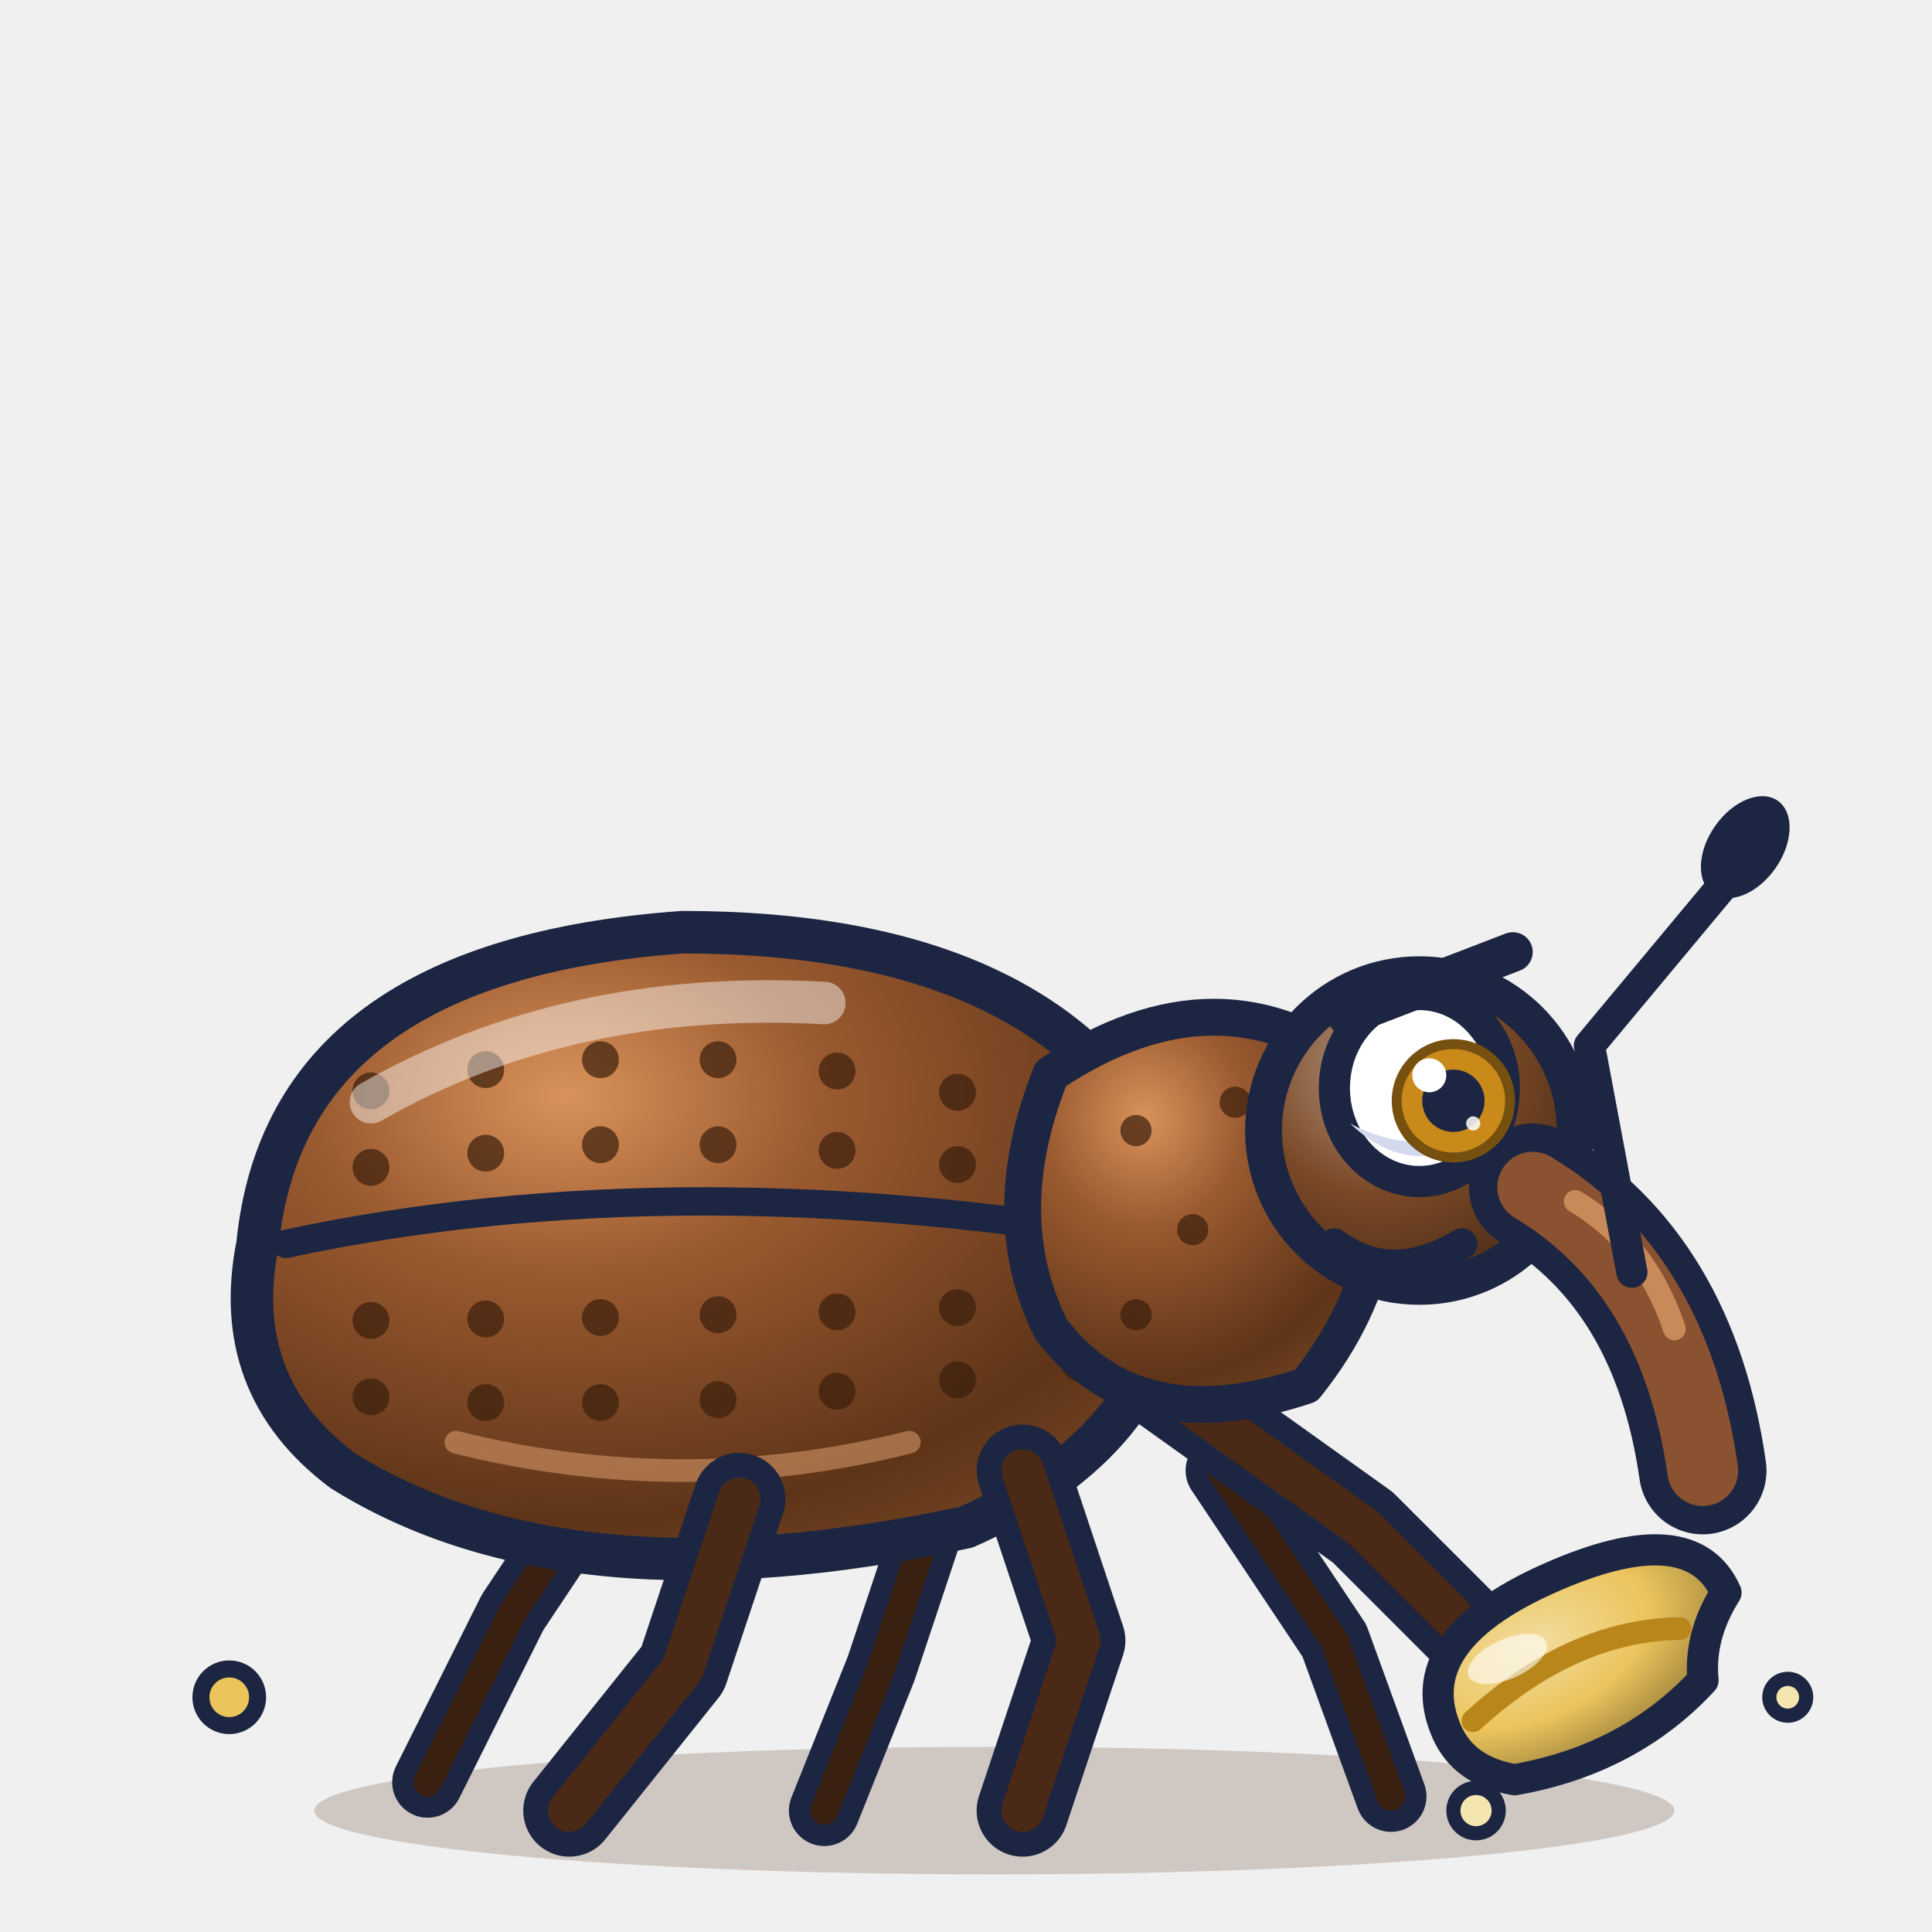
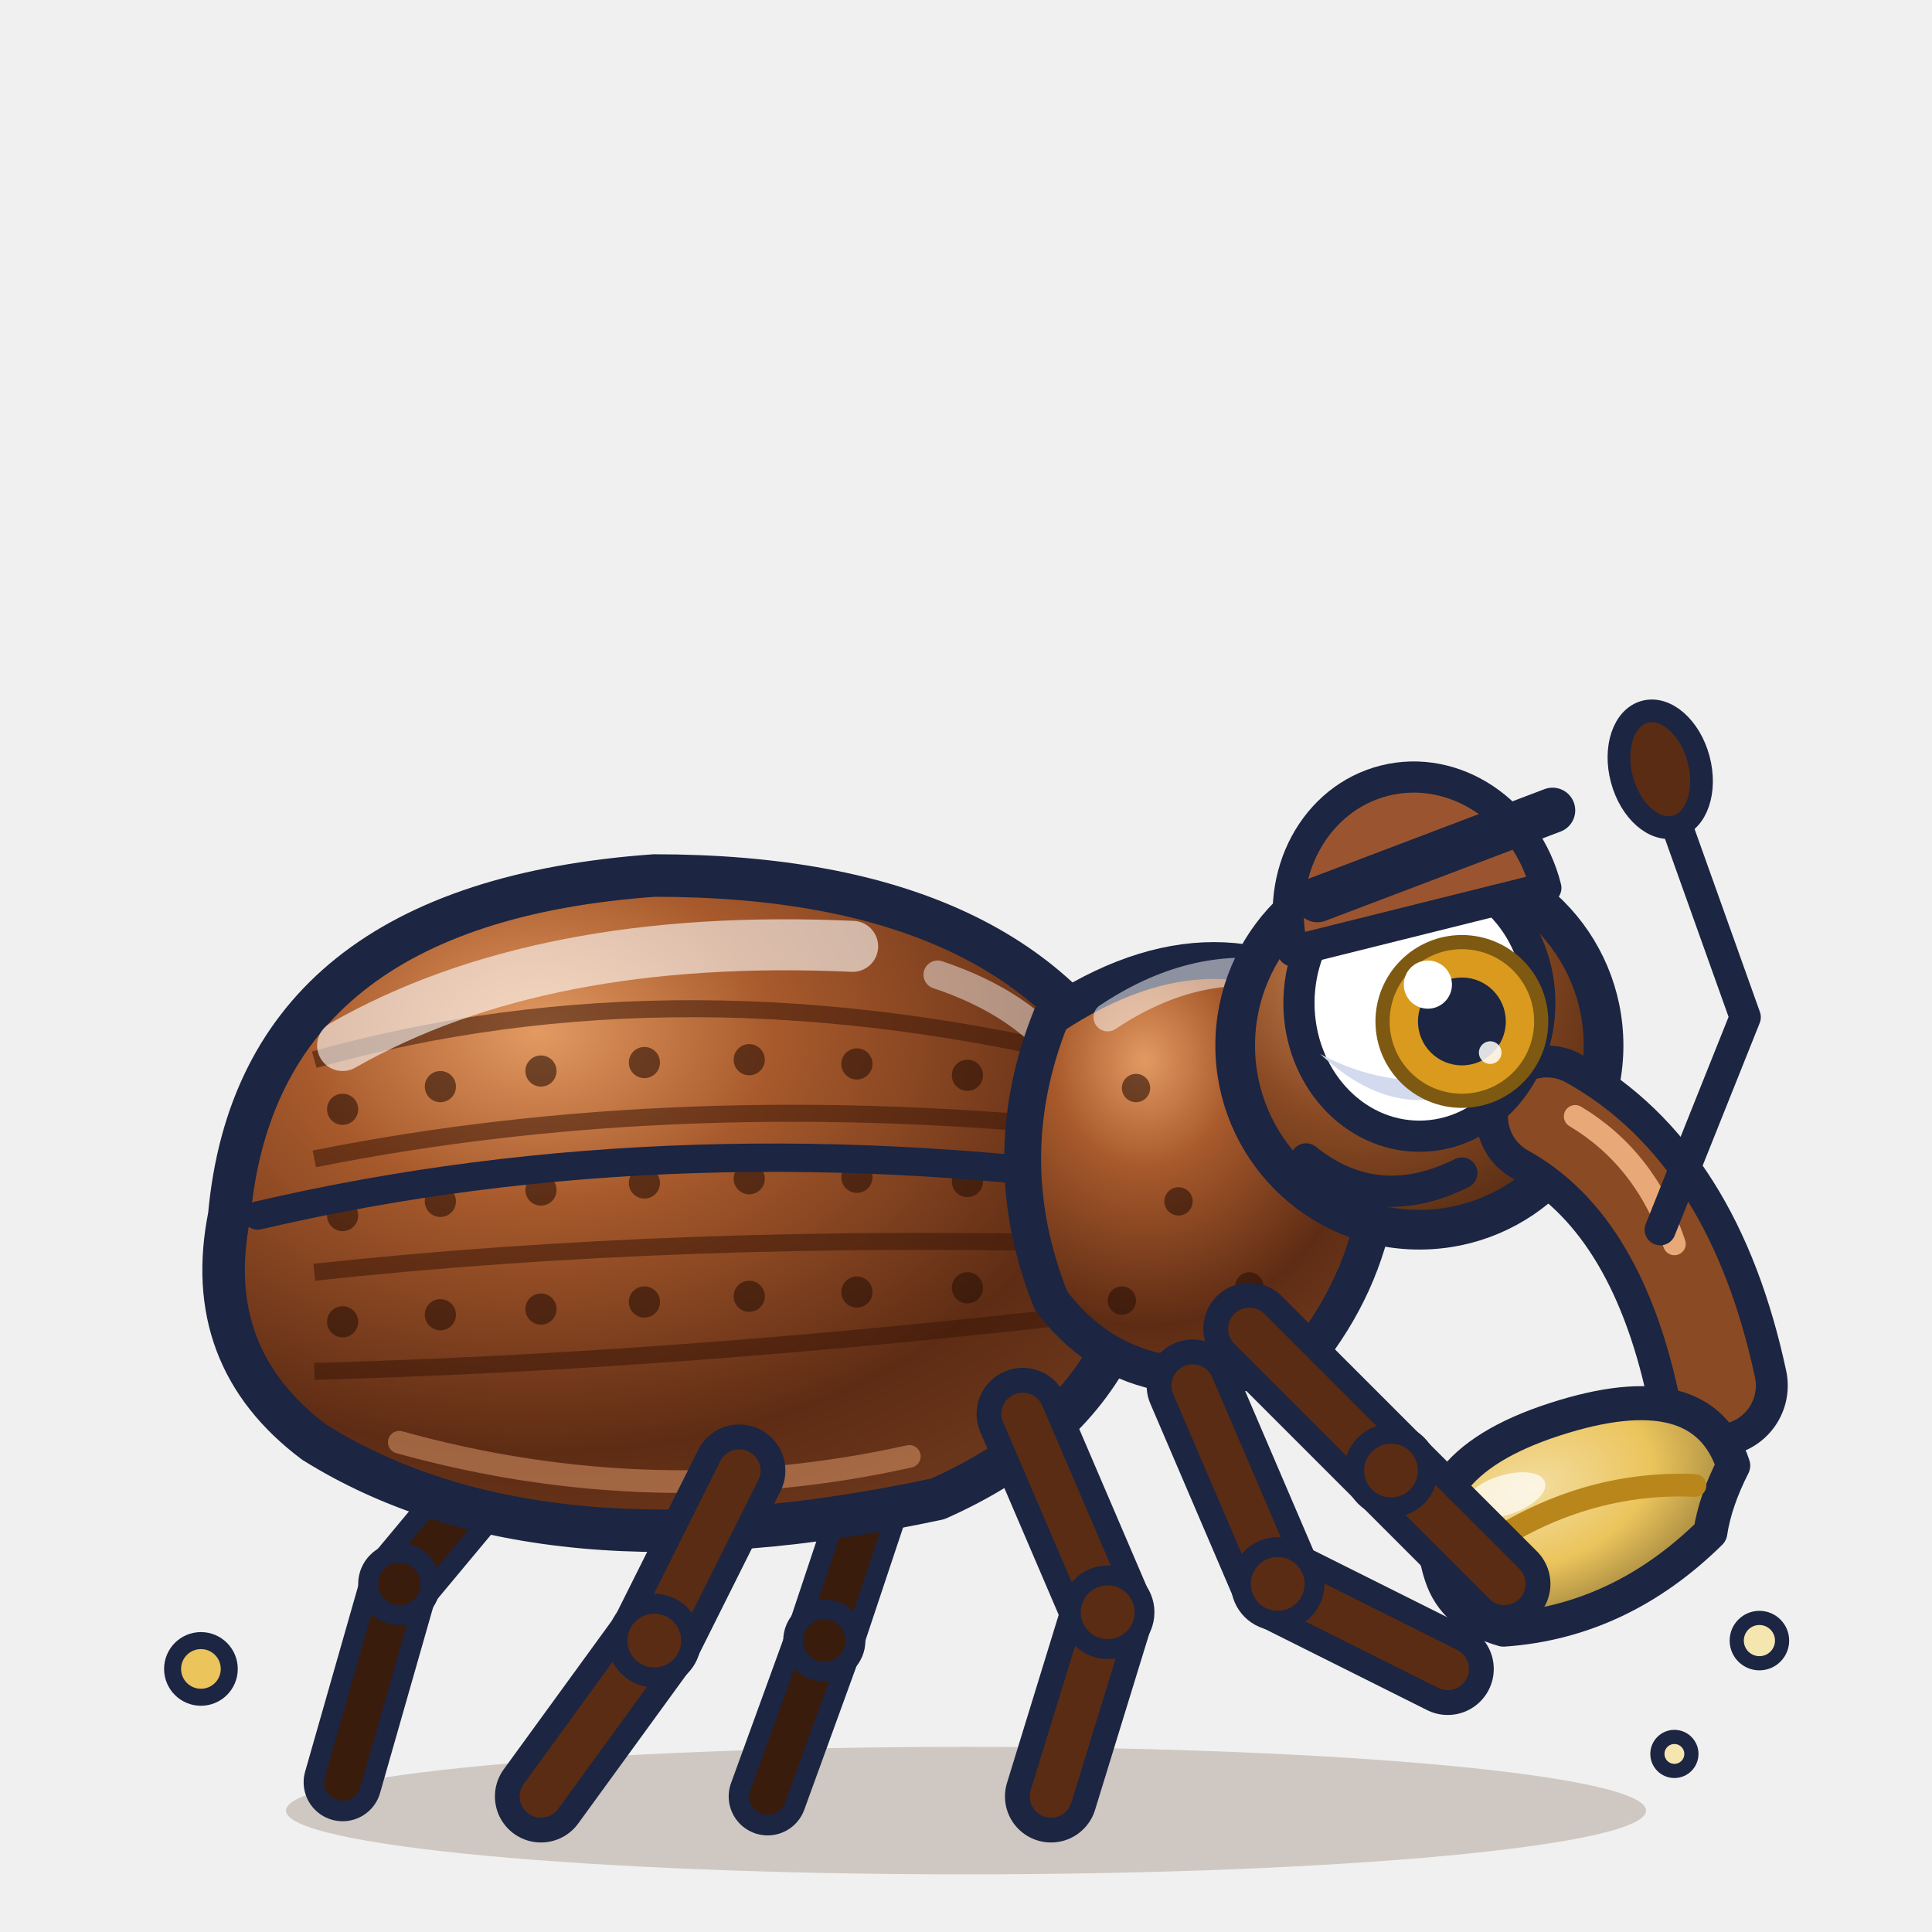
<svg viewBox="0 0 120 120" aria-hidden="true">
  <defs>
-     <radialGradient id="mkornkaefer_0" cx=".34" cy=".26" r=".8">
-       <stop offset="0" stop-color="#D9925A" />
-       <stop offset="0.35" stop-color="#9A5A30" />
-       <stop offset="0.85" stop-color="#5E3418" />
-       <stop offset="1" stop-color="#6E4020" />
+     <radialGradient id="mkornkaefer_0" cx=".34" cy=".24" r=".85">
+       <stop offset="0" stop-color="#E39A62" />
+       <stop offset="0.3" stop-color="#A85A2C" />
+       <stop offset="0.75" stop-color="#5E2C14" />
+       <stop offset="1" stop-color="#6E3A1E" />
    </radialGradient>
-     <radialGradient id="mkornkaefer_1" cx="36%" cy="30%" r="80%">
-       <stop offset="0" stop-color="#b29581" />
-       <stop offset=".5" stop-color="#7A4826" />
-       <stop offset=".86" stop-color="#55321b" />
-       <stop offset="1" stop-color="#693e21" />
+     <radialGradient id="mkornkaefer_1" cx=".35" cy=".3" r=".8">
+       <stop offset="0" stop-color="#D08A56" />
+       <stop offset="0.5" stop-color="#8A4A24" />
+       <stop offset="1" stop-color="#4E2810" />
    </radialGradient>
    <radialGradient id="mkornkaefer_2" cx="36%" cy="30%" r="80%">
      <stop offset="0" stop-color="#f3dda0" />
      <stop offset=".5" stop-color="#EBC45C" />
      <stop offset=".86" stop-color="#a58940" />
      <stop offset="1" stop-color="#caa94f" />
    </radialGradient>
  </defs>
  <g transform="translate(7.2 13.9) scale(0.88)">
-     <ellipse cx="62" cy="112" rx="48" ry="4.5" fill="#5A3A22" opacity=".22" />
-     <path d="M36 86 L28 98 L22 110 M58 90 L54 102 L50 112 M78 88 L86 100 L90 111" fill="none" stroke="#1C2541" stroke-width="5" stroke-linecap="round" stroke-linejoin="round" />
-     <path d="M36 86 L28 98 L22 110 M58 90 L54 102 L50 112 M78 88 L86 100 L90 111" fill="none" stroke="#3A2010" stroke-width="2" stroke-linecap="round" stroke-linejoin="round" />
-     <path d="M10 72 Q12 52 40 50 Q66 50 74 66 Q78 84 60 92 Q32 98 16 88 Q8 82 10 72 Z" fill="url(#mkornkaefer_0)" stroke="#1C2541" stroke-width="3.00" stroke-linejoin="round" stroke-linecap="round" />
-     <path d="M12 72 Q40 66 74 72" fill="none" stroke="#1C2541" stroke-width="2.00" stroke-linejoin="round" stroke-linecap="round" />
-     <circle cx="18" cy="61.2" r="1.3" fill="#3A1E0C" opacity=".7" />
-     <circle cx="26.1" cy="59.7" r="1.3" fill="#3A1E0C" opacity=".7" />
-     <circle cx="34.2" cy="59" r="1.3" fill="#3A1E0C" opacity=".7" />
-     <circle cx="42.5" cy="59" r="1.3" fill="#3A1E0C" opacity=".7" />
-     <circle cx="50.9" cy="59.8" r="1.3" fill="#3A1E0C" opacity=".7" />
-     <circle cx="59.4" cy="61.3" r="1.3" fill="#3A1E0C" opacity=".7" />
-     <circle cx="68" cy="63.6" r="1.3" fill="#3A1E0C" opacity=".7" />
-     <circle cx="18" cy="66.6" r="1.3" fill="#3A1E0C" opacity=".7" />
-     <circle cx="26.1" cy="65.6" r="1.3" fill="#3A1E0C" opacity=".7" />
-     <circle cx="34.2" cy="65" r="1.3" fill="#3A1E0C" opacity=".7" />
-     <circle cx="42.5" cy="65" r="1.3" fill="#3A1E0C" opacity=".7" />
-     <circle cx="50.9" cy="65.4" r="1.3" fill="#3A1E0C" opacity=".7" />
-     <circle cx="59.4" cy="66.4" r="1.3" fill="#3A1E0C" opacity=".7" />
-     <circle cx="68" cy="67.8" r="1.3" fill="#3A1E0C" opacity=".7" />
-     <circle cx="18" cy="77.4" r="1.3" fill="#3A1E0C" opacity=".7" />
-     <circle cx="26.1" cy="77.3" r="1.3" fill="#3A1E0C" opacity=".7" />
-     <circle cx="34.2" cy="77.2" r="1.3" fill="#3A1E0C" opacity=".7" />
-     <circle cx="42.5" cy="77" r="1.3" fill="#3A1E0C" opacity=".7" />
-     <circle cx="50.9" cy="76.8" r="1.3" fill="#3A1E0C" opacity=".7" />
-     <circle cx="59.4" cy="76.5" r="1.3" fill="#3A1E0C" opacity=".7" />
-     <circle cx="68" cy="76.2" r="1.3" fill="#3A1E0C" opacity=".7" />
-     <circle cx="18" cy="82.8" r="1.3" fill="#3A1E0C" opacity=".7" />
-     <circle cx="26.1" cy="83.2" r="1.3" fill="#3A1E0C" opacity=".7" />
-     <circle cx="34.2" cy="83.2" r="1.3" fill="#3A1E0C" opacity=".7" />
-     <circle cx="42.5" cy="83" r="1.3" fill="#3A1E0C" opacity=".7" />
-     <circle cx="50.9" cy="82.4" r="1.3" fill="#3A1E0C" opacity=".7" />
-     <circle cx="59.4" cy="81.6" r="1.3" fill="#3A1E0C" opacity=".7" />
-     <circle cx="68" cy="80.4" r="1.3" fill="#3A1E0C" opacity=".7" />
-     <path d="M18 62 Q32 54 50 55" fill="none" stroke="#fff" stroke-width="3" stroke-linecap="round" opacity=".45" />
-     <path d="M24 86 Q40 90 56 86" fill="none" stroke="#E8A878" stroke-width="1.6" stroke-linecap="round" opacity=".5" />
-     <path d="M44 90 L40 102 L32 112 M64 88 L68 100 L64 112 M74 82 L88 92 L100 104" fill="none" stroke="#1C2541" stroke-width="6.5" stroke-linecap="round" stroke-linejoin="round" />
-     <path d="M44 90 L40 102 L32 112 M64 88 L68 100 L64 112 M74 82 L88 92 L100 104" fill="none" stroke="#4A2A16" stroke-width="3" stroke-linecap="round" stroke-linejoin="round" />
-     <path d="M66 60 Q78 52 88 60 Q92 72 84 82 Q72 86 66 78 Q62 70 66 60 Z" fill="url(#mkornkaefer_0)" stroke="#1C2541" stroke-width="2.60" stroke-linejoin="round" stroke-linecap="round" />
-     <circle cx="72" cy="64" r="1.1" fill="#3A1E0C" opacity=".7" />
-     <circle cx="79" cy="62" r="1.1" fill="#3A1E0C" opacity=".7" />
-     <circle cx="76" cy="71" r="1.1" fill="#3A1E0C" opacity=".7" />
-     <circle cx="83" cy="69" r="1.1" fill="#3A1E0C" opacity=".7" />
-     <circle cx="72" cy="77" r="1.1" fill="#3A1E0C" opacity=".7" />
-     <circle cx="92" cy="64" r="11" fill="url(#mkornkaefer_1)" stroke="#1C2541" stroke-width="2.60" stroke-linejoin="round" stroke-linecap="round" />
-     <path d="M100 68 Q110 74 112 88" fill="none" stroke="#1C2541" stroke-width="9" stroke-linecap="round" />
-     <path d="M100 68 Q110 74 112 88" fill="none" stroke="#8A5230" stroke-width="5" stroke-linecap="round" />
-     <path d="M103 69 Q108 72 110 78" fill="none" stroke="#C98A5A" stroke-width="1.6" stroke-linecap="round" />
-     <path d="M107 74 L104 58 L114 46" fill="none" stroke="#1C2541" stroke-width="2.20" stroke-linejoin="round" stroke-linecap="round" />
-     <ellipse cx="115" cy="44" rx="2.6" ry="4" fill="#1C2541" transform="rotate(35 115 44)" />
-     <ellipse cx="92" cy="61" rx="6" ry="6.6" fill="#fff" stroke="#1C2541" stroke-width="2.20" stroke-linejoin="round" stroke-linecap="round" />
-     <path d="M87.1 63.5 Q92 68.1 96.9 63.5 Q92 66.1 87.1 63.5 Z" fill="#D3DAEE" />
-     <circle cx="94.4" cy="61.9" r="4" fill="#C98A1A" stroke="#75500f" stroke-width="0.7" />
-     <circle cx="94.4" cy="61.9" r="2.2" fill="#1C2541" />
-     <circle cx="92.7" cy="60.1" r="1.2" fill="#fff" />
-     <circle cx="95.8" cy="63.5" r="0.5" fill="#fff" opacity=".85" />
-     <path d="M98.6 51.4 L86.9 55.9" fill="none" stroke="#1C2541" stroke-width="2.8" stroke-linecap="round" />
-     <path d="M86 72 Q90 75 95 72" fill="none" stroke="#1C2541" stroke-width="2.20" stroke-linejoin="round" stroke-linecap="round" />
-     <g transform="rotate(-24 104 102)">
-       <path d="M93 102 Q93 95 104 95 Q115 95 115 101 Q112 103 111 106 Q104 109 96 107 Q93 105 93 102 Z" fill="url(#mkornkaefer_2)" stroke="#1C2541" stroke-width="2.20" stroke-linejoin="round" stroke-linecap="round" />
-       <path d="M95 102 Q104 99 111 102" fill="none" stroke="#B8861A" stroke-width="1.6" stroke-linecap="round" />
-       <ellipse cx="99" cy="99" rx="3" ry="1.4" fill="#fff" opacity=".6" />
+     <ellipse cx="60" cy="112" rx="48" ry="4.5" fill="#5A3A22" opacity=".22" />
+     <path d="M30 84 L20 96 L16 110" fill="none" stroke="#1C2541" stroke-width="5.5" stroke-linecap="round" stroke-linejoin="round" />
+     <path d="M30 84 L20 96 L16 110" fill="none" stroke="#3A1C0C" stroke-width="2.6" stroke-linecap="round" stroke-linejoin="round" />
+     <circle cx="20" cy="96" r="2.2" fill="#3A1C0C" stroke="#1C2541" stroke-width="1.40" stroke-linejoin="round" stroke-linecap="round" />
+     <path d="M54 88 L50 100 L46 111" fill="none" stroke="#1C2541" stroke-width="5.5" stroke-linecap="round" stroke-linejoin="round" />
+     <path d="M54 88 L50 100 L46 111" fill="none" stroke="#3A1C0C" stroke-width="2.6" stroke-linecap="round" stroke-linejoin="round" />
+     <circle cx="50" cy="100" r="2.2" fill="#3A1C0C" stroke="#1C2541" stroke-width="1.40" stroke-linejoin="round" stroke-linecap="round" />
+     <path d="M8 70 Q10 48 38 46 Q64 46 72 62 Q76 82 58 90 Q30 96 14 86 Q6 80 8 70 Z" fill="url(#mkornkaefer_0)" stroke="#1C2541" stroke-width="3.00" stroke-linejoin="round" stroke-linecap="round" />
+     <path d="M14 59 Q40 51.7 70 59.2" fill="none" stroke="#3A1608" stroke-width="1.2" opacity=".55" />
+     <path d="M14 66 Q40 60.8 70 64" fill="none" stroke="#3A1608" stroke-width="1.2" opacity=".55" />
+     <path d="M14 74 Q40 71.2 70 72" fill="none" stroke="#3A1608" stroke-width="1.2" opacity=".55" />
+     <path d="M14 81 Q40 80.3 70 76.8" fill="none" stroke="#3A1608" stroke-width="1.2" opacity=".55" />
+     <circle cx="16" cy="62.5" r="1.1" fill="#2A1006" opacity=".6" />
+     <circle cx="22.9" cy="60.9" r="1.1" fill="#2A1006" opacity=".6" />
+     <circle cx="30" cy="59.8" r="1.1" fill="#2A1006" opacity=".6" />
+     <circle cx="37.3" cy="59.2" r="1.1" fill="#2A1006" opacity=".6" />
+     <circle cx="44.7" cy="59" r="1.1" fill="#2A1006" opacity=".6" />
+     <circle cx="52.3" cy="59.3" r="1.1" fill="#2A1006" opacity=".6" />
+     <circle cx="60.1" cy="60.1" r="1.1" fill="#2A1006" opacity=".6" />
+     <circle cx="68" cy="61.3" r="1.1" fill="#2A1006" opacity=".6" />
+     <circle cx="16" cy="70" r="1.1" fill="#2A1006" opacity=".6" />
+     <circle cx="22.9" cy="69" r="1.1" fill="#2A1006" opacity=".6" />
+     <circle cx="30" cy="68.2" r="1.1" fill="#2A1006" opacity=".6" />
+     <circle cx="37.3" cy="67.7" r="1.1" fill="#2A1006" opacity=".6" />
+     <circle cx="44.7" cy="67.4" r="1.1" fill="#2A1006" opacity=".6" />
+     <circle cx="52.3" cy="67.3" r="1.1" fill="#2A1006" opacity=".6" />
+     <circle cx="60.1" cy="67.6" r="1.1" fill="#2A1006" opacity=".6" />
+     <circle cx="68" cy="68" r="1.1" fill="#2A1006" opacity=".6" />
+     <circle cx="16" cy="77.5" r="1.1" fill="#2A1006" opacity=".6" />
+     <circle cx="22.9" cy="77" r="1.1" fill="#2A1006" opacity=".6" />
+     <circle cx="30" cy="76.6" r="1.1" fill="#2A1006" opacity=".6" />
+     <circle cx="37.3" cy="76.1" r="1.1" fill="#2A1006" opacity=".6" />
+     <circle cx="44.7" cy="75.7" r="1.1" fill="#2A1006" opacity=".6" />
+     <circle cx="52.3" cy="75.4" r="1.1" fill="#2A1006" opacity=".6" />
+     <circle cx="60.1" cy="75.1" r="1.1" fill="#2A1006" opacity=".6" />
+     <circle cx="68" cy="74.8" r="1.1" fill="#2A1006" opacity=".6" />
+     <path d="M10 70 Q40 63 74 68" fill="none" stroke="#1C2541" stroke-width="2.00" stroke-linejoin="round" stroke-linecap="round" />
+     <path d="M16 58 Q30 50 52 51" fill="none" stroke="#fff" stroke-width="3.6" stroke-linecap="round" opacity=".6" />
+     <path d="M58 53 Q64 55 67 59" fill="none" stroke="#fff" stroke-width="2" stroke-linecap="round" opacity=".45" />
+     <path d="M20 86 Q38 91 56 87" fill="none" stroke="#F0A878" stroke-width="1.6" stroke-linecap="round" opacity=".45" />
+     <path d="M44 88 L38 100 L30 111" fill="none" stroke="#1C2541" stroke-width="6.5" stroke-linecap="round" stroke-linejoin="round" />
+     <path d="M44 88 L38 100 L30 111" fill="none" stroke="#5A2C14" stroke-width="3" stroke-linecap="round" stroke-linejoin="round" />
+     <circle cx="38" cy="100" r="2.6" fill="#5A2C14" stroke="#1C2541" stroke-width="1.40" stroke-linejoin="round" stroke-linecap="round" />
+     <path d="M64 84 L70 98 L66 111" fill="none" stroke="#1C2541" stroke-width="6.5" stroke-linecap="round" stroke-linejoin="round" />
+     <path d="M64 84 L70 98 L66 111" fill="none" stroke="#5A2C14" stroke-width="3" stroke-linecap="round" stroke-linejoin="round" />
+     <circle cx="70" cy="98" r="2.6" fill="#5A2C14" stroke="#1C2541" stroke-width="1.40" stroke-linejoin="round" stroke-linecap="round" />
+     <path d="M66 56 Q78 48 88 56 Q92 70 84 80 Q72 84 66 76 Q62 66 66 56 Z" fill="url(#mkornkaefer_0)" stroke="#1C2541" stroke-width="2.60" stroke-linejoin="round" stroke-linecap="round" />
+     <circle cx="72" cy="61" r="1" fill="#2A1006" opacity=".6" />
+     <circle cx="79" cy="58" r="1" fill="#2A1006" opacity=".6" />
+     <circle cx="75" cy="69" r="1" fill="#2A1006" opacity=".6" />
+     <circle cx="83" cy="66" r="1" fill="#2A1006" opacity=".6" />
+     <circle cx="71" cy="76" r="1" fill="#2A1006" opacity=".6" />
+     <circle cx="80" cy="75" r="1" fill="#2A1006" opacity=".6" />
+     <path d="M70 56 Q76 52 82 53" fill="none" stroke="#fff" stroke-width="2" stroke-linecap="round" opacity=".5" />
+     <circle cx="92" cy="58" r="13" fill="url(#mkornkaefer_1)" stroke="#1C2541" stroke-width="2.80" stroke-linejoin="round" stroke-linecap="round" />
+     <path d="M101 63 Q110 68 113 82" fill="none" stroke="#1C2541" stroke-width="10" stroke-linecap="round" />
+     <path d="M101 63 Q110 68 113 82" fill="none" stroke="#8A4A24" stroke-width="5.5" stroke-linecap="round" />
+     <path d="M103 63 Q108 66 110 72" fill="none" stroke="#E8A878" stroke-width="1.6" stroke-linecap="round" />
+     <path d="M109 71 L115 56 L110 42" fill="none" stroke="#1C2541" stroke-width="2.20" stroke-linejoin="round" stroke-linecap="round" />
+     <ellipse cx="109" cy="38.5" rx="2.8" ry="4.2" fill="#5A2C14" stroke="#1C2541" stroke-width="1.60" stroke-linejoin="round" stroke-linecap="round" transform="rotate(-15 109 38.5)" />
+     <g transform="rotate(-18 104 92)">
+       <path d="M93 92 Q93 84 104 84 Q115 84 115 91 Q113 93 112 95 Q104 99 96 97 Q93 95 93 92 Z" fill="url(#mkornkaefer_2)" stroke="#1C2541" stroke-width="2.40" stroke-linejoin="round" stroke-linecap="round" />
+       <path d="M95 91.5 Q104 88.5 112 91.5" fill="none" stroke="#B8861A" stroke-width="1.6" stroke-linecap="round" />
+       <ellipse cx="99" cy="88" rx="3" ry="1.4" fill="#fff" opacity=".7" />
    </g>
-     <circle cx="96" cy="112" r="1.6" fill="#F5E6B0" stroke="#1C2541" stroke-width="1.00" stroke-linejoin="round" stroke-linecap="round" />
-     <circle cx="118" cy="104" r="1.3" fill="#F5E6B0" stroke="#1C2541" stroke-width="1.00" stroke-linejoin="round" stroke-linecap="round" />
-     <circle cx="8" cy="104" r="2" fill="#EBC45C" stroke="#1C2541" stroke-width="1.20" stroke-linejoin="round" stroke-linecap="round" />
+     <path d="M80 78 L90 88 L98 96" fill="none" stroke="#1C2541" stroke-width="6.5" stroke-linecap="round" stroke-linejoin="round" />
+     <path d="M80 78 L90 88 L98 96" fill="none" stroke="#5A2C14" stroke-width="3" stroke-linecap="round" stroke-linejoin="round" />
+     <circle cx="90" cy="88" r="2.6" fill="#5A2C14" stroke="#1C2541" stroke-width="1.40" stroke-linejoin="round" stroke-linecap="round" />
+     <path d="M76 82 L82 96 L94 102" fill="none" stroke="#1C2541" stroke-width="6.5" stroke-linecap="round" stroke-linejoin="round" />
+     <path d="M76 82 L82 96 L94 102" fill="none" stroke="#5A2C14" stroke-width="3" stroke-linecap="round" stroke-linejoin="round" />
+     <circle cx="82" cy="96" r="2.6" fill="#5A2C14" stroke="#1C2541" stroke-width="1.40" stroke-linejoin="round" stroke-linecap="round" />
+     <ellipse cx="92" cy="55" rx="8.5" ry="9.4" fill="#fff" stroke="#1C2541" stroke-width="2.20" stroke-linejoin="round" stroke-linecap="round" />
+     <path d="M85 58.6 Q92 65.1 99 58.6 Q92 62.3 85 58.6 Z" fill="#D3DAEE" />
+     <circle cx="95" cy="56.3" r="5.6" fill="#D99A1E" stroke="#7e5911" stroke-width="1" />
+     <circle cx="95" cy="56.3" r="3.1" fill="#1C2541" />
+     <circle cx="92.6" cy="53.7" r="1.7" fill="#fff" />
+     <circle cx="97" cy="58.5" r="0.8" fill="#fff" opacity=".85" />
+     <path d="M82.8 49.1 A9.2 10.1 0 0 1 101.2 49.1 Z" fill="#9A5530" stroke="#1C2541" stroke-width="2.20" stroke-linejoin="round" stroke-linecap="round" transform="rotate(-14 92 49.1)" />
+     <path d="M101.4 41.4 L84.8 47.7" fill="none" stroke="#1C2541" stroke-width="3.2" stroke-linecap="round" />
+     <path d="M84 66 Q89 70 95 67" fill="none" stroke="#1C2541" stroke-width="2.20" stroke-linejoin="round" stroke-linecap="round" />
+     <circle cx="116" cy="100" r="1.6" fill="#F5E6B0" stroke="#1C2541" stroke-width="1.00" stroke-linejoin="round" stroke-linecap="round" />
+     <circle cx="110" cy="108" r="1.2" fill="#F5E6B0" stroke="#1C2541" stroke-width="1.00" stroke-linejoin="round" stroke-linecap="round" />
+     <circle cx="6" cy="102" r="2" fill="#EBC45C" stroke="#1C2541" stroke-width="1.20" stroke-linejoin="round" stroke-linecap="round" />
  </g>
</svg>
